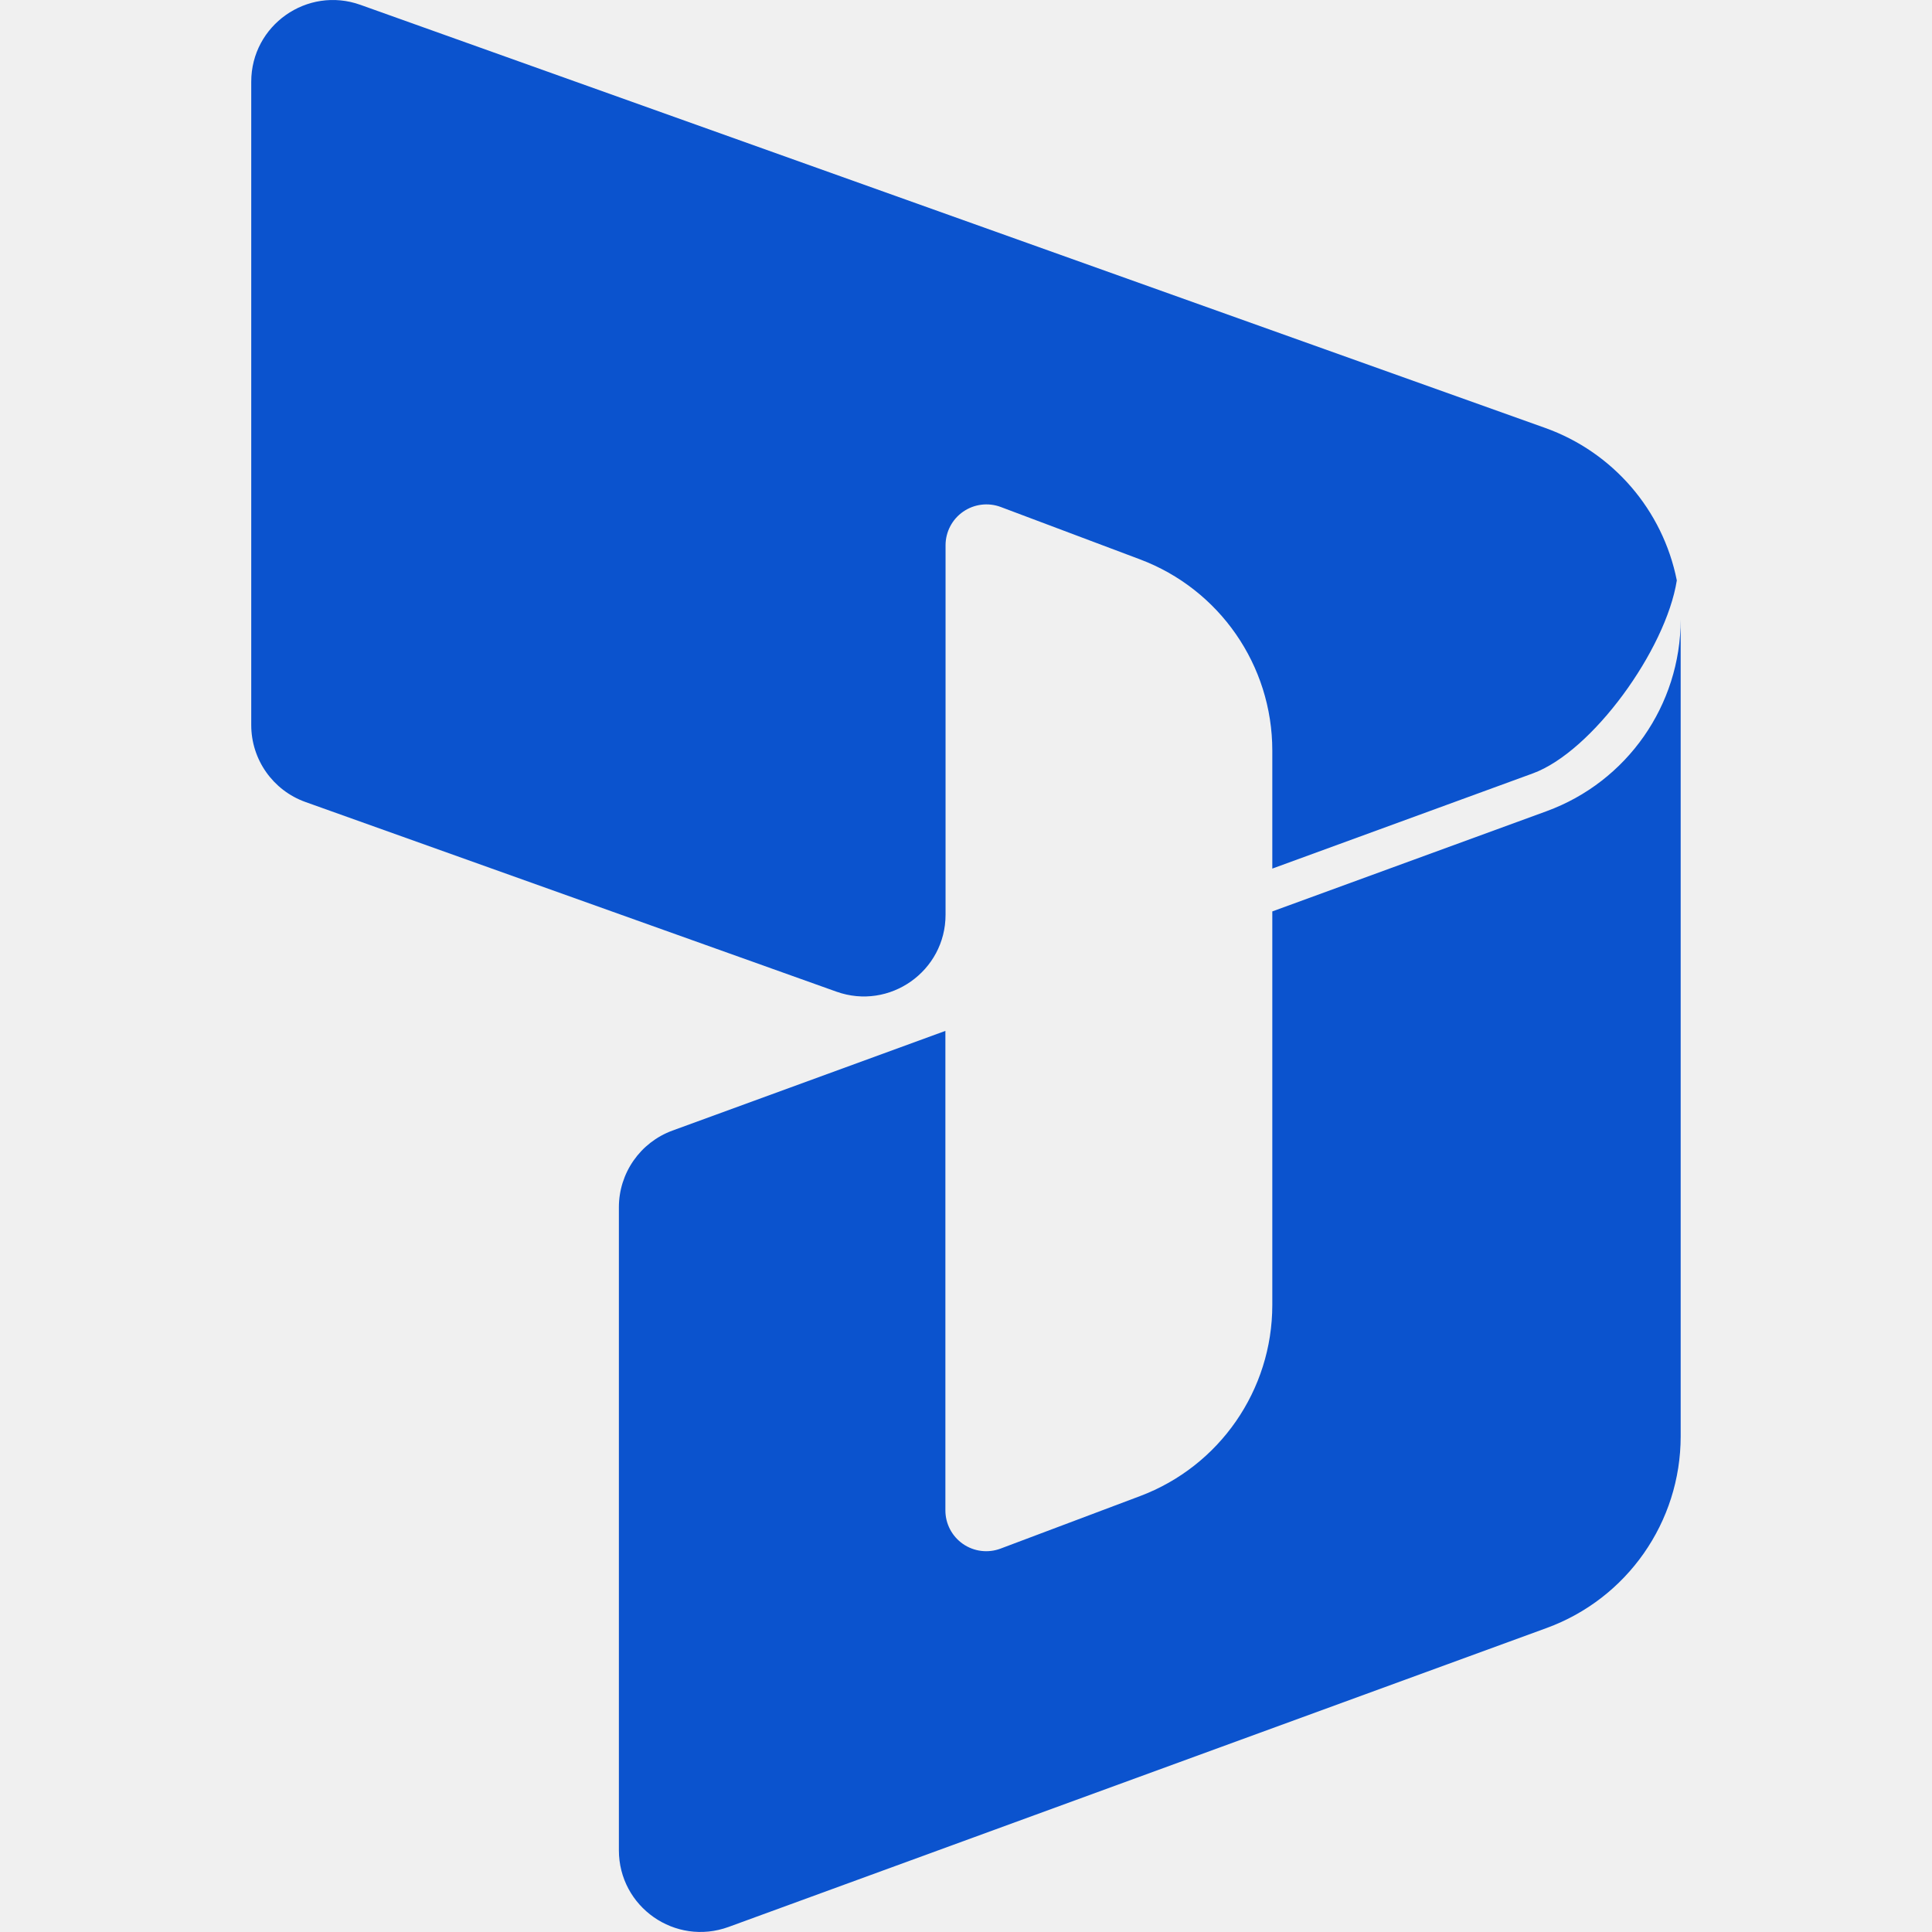
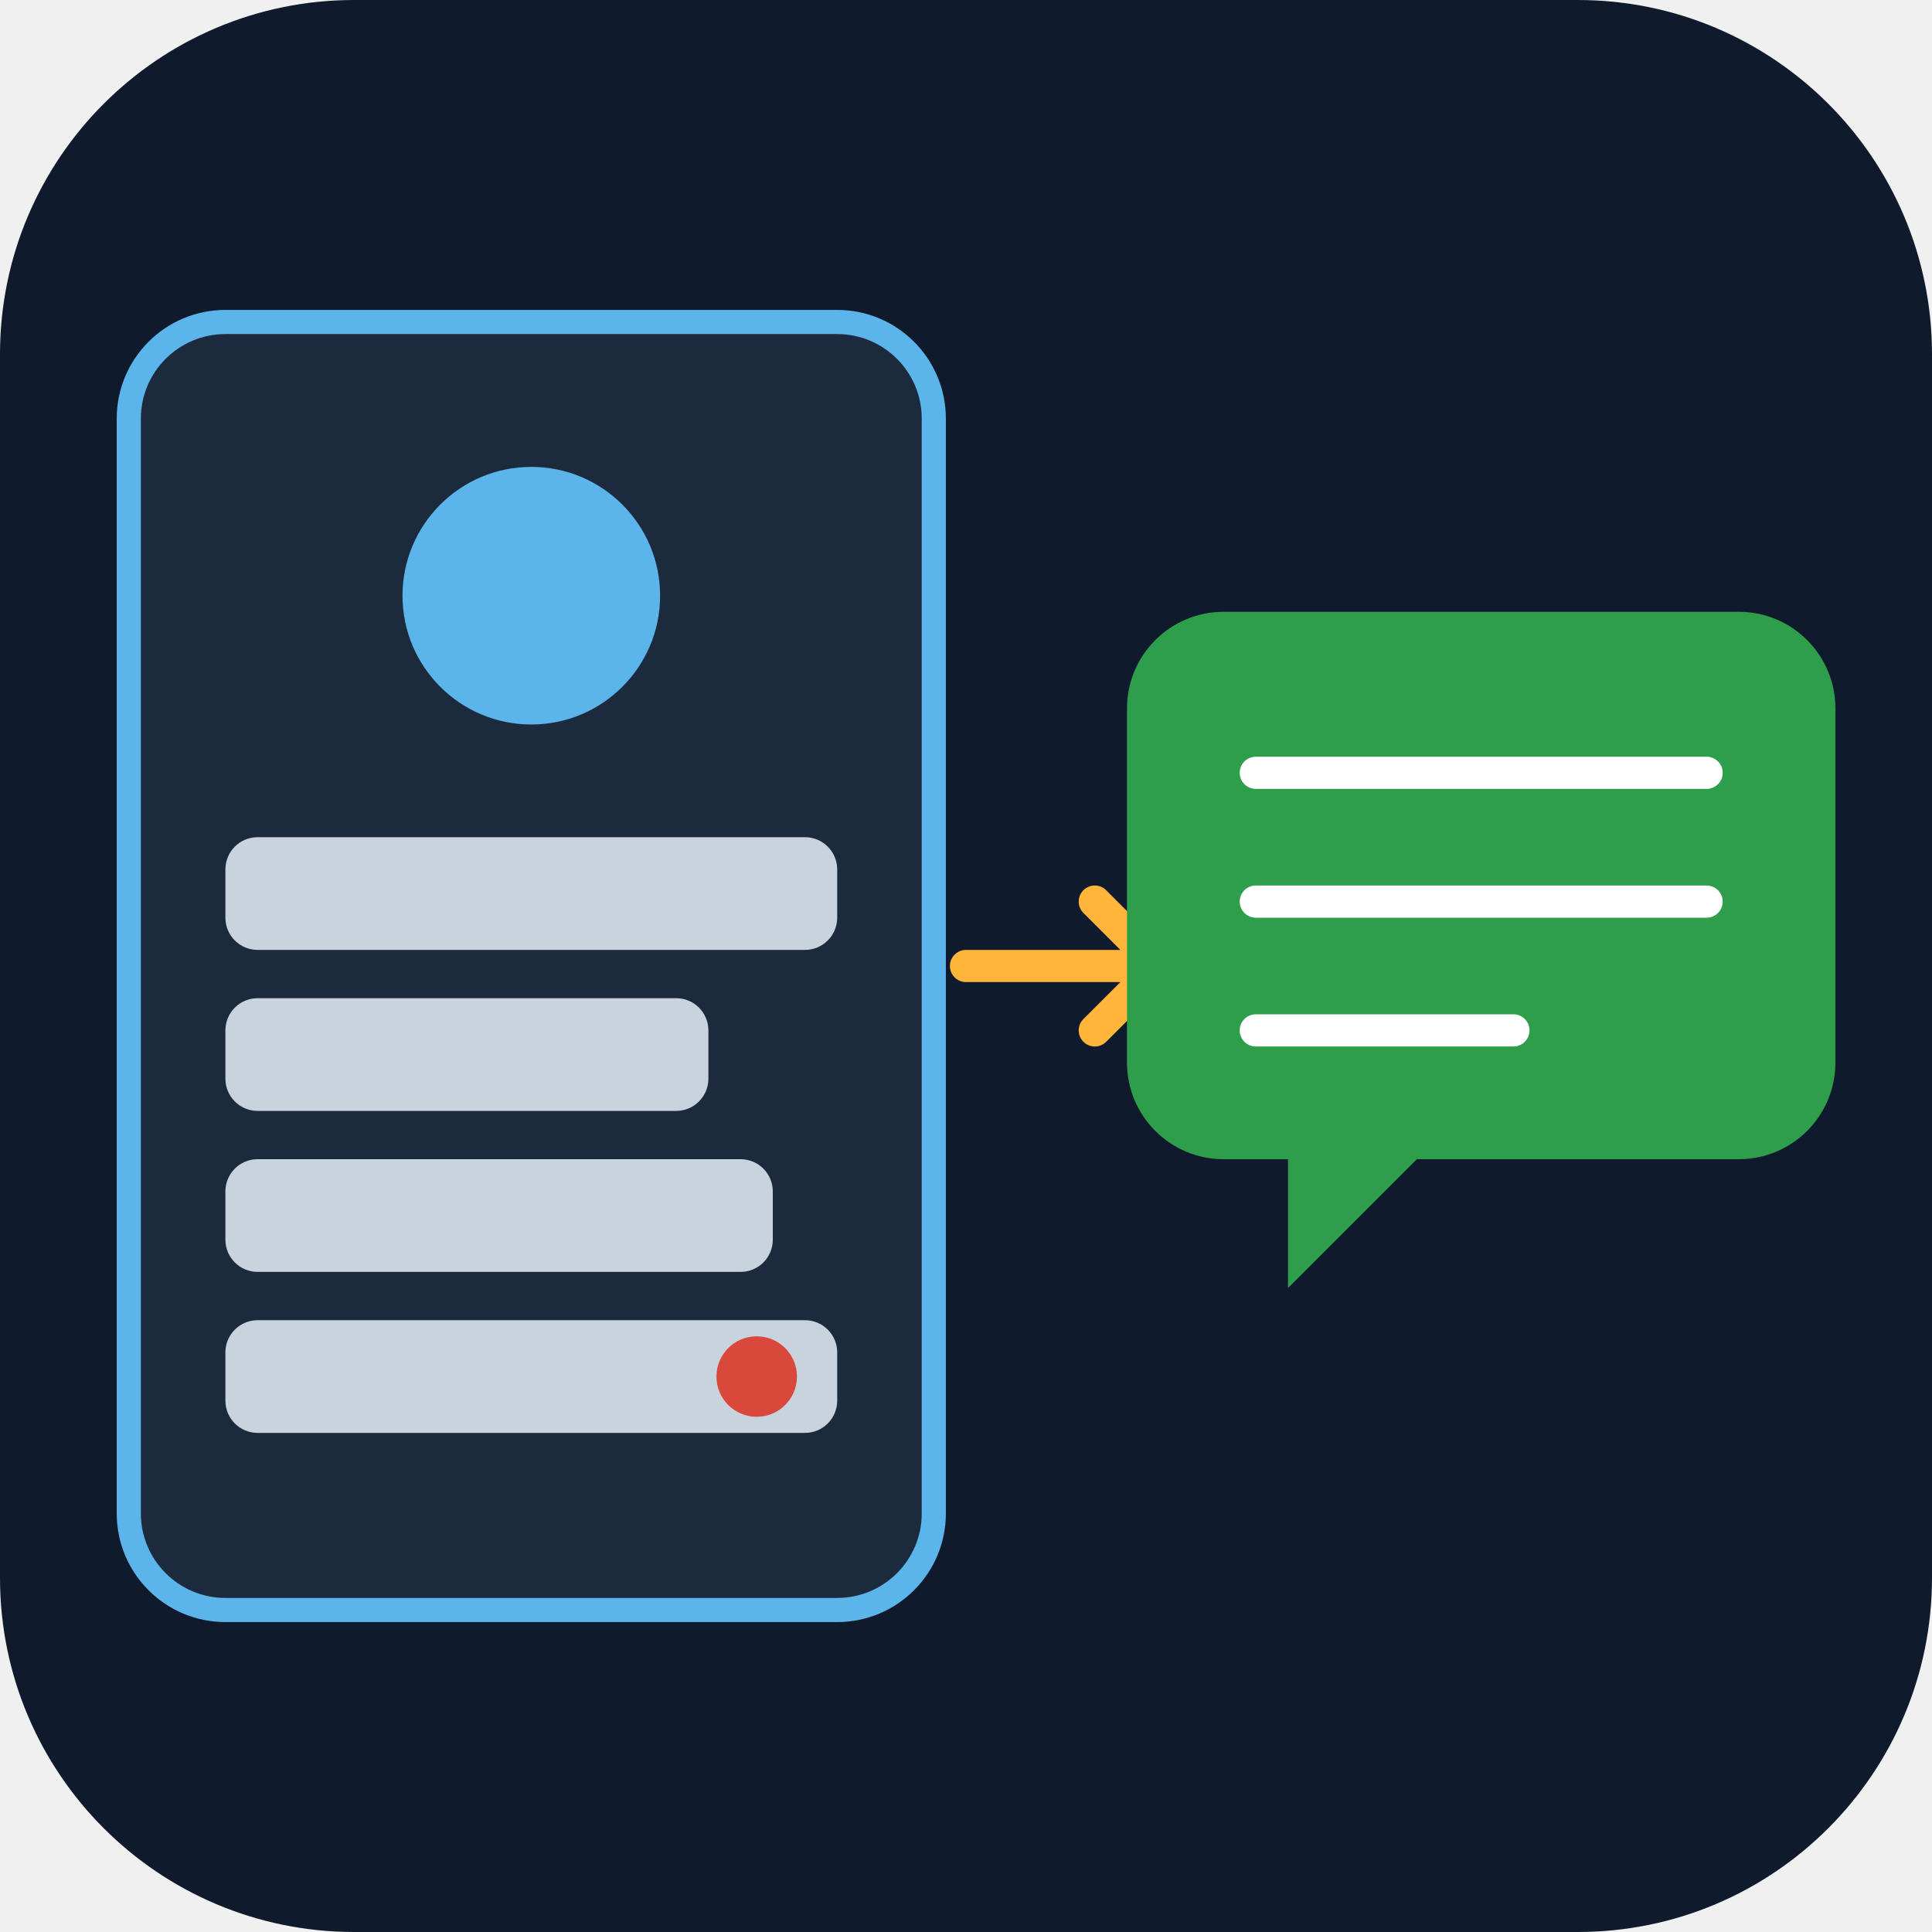
- <svg xmlns="http://www.w3.org/2000/svg" fill="#0B53CE" role="img" viewBox="0 0 24 24">
-   <path d="M15.805 11.322v4.889a2.536 2.536 0 0 1-1.643 2.374l-1.732.652a.507.507 0 0 1-.686-.475v-5.956l-3.392 1.239a1.015 1.015 0 0 0-.664.953v7.986c0 .705.7 1.195 1.363.953l10.161-3.713a2.535 2.535 0 0 0 1.666-2.382V7.696a2.537 2.537 0 0 1-1.666 2.381l-3.407 1.245Zm0-.532V9.323a2.537 2.537 0 0 0-1.645-2.375l-1.728-.65a.508.508 0 0 0-.686.475v4.59c0 .701-.695 1.191-1.355.956L3.795 9.963a1.015 1.015 0 0 1-.674-.956V1.015c0-.701.695-1.191 1.356-.955l14.718 5.256A2.538 2.538 0 0 1 20.83 7.21c-.136.861-1.05 2.128-1.79 2.398l-3.235 1.182Z" />
+ <svg xmlns="http://www.w3.org/2000/svg" viewBox="0 0 120 120" width="120" height="120" role="img">
+   <rect width="120" height="120" rx="22" fill="#0f1b2d" />
+   <rect x="8" y="20" width="50" height="80" rx="6" fill="#1c2a3d" stroke="#5bb4ea" stroke-width="1.5" />
+   <circle cx="33" cy="37" r="8" fill="#5bb4ea" />
+   <rect x="14" y="52" width="38" height="7" rx="2" fill="#c9d3dd" />
+   <rect x="14" y="62" width="30" height="7" rx="2" fill="#c9d3dd" />
+   <rect x="14" y="72" width="34" height="7" rx="2" fill="#c9d3dd" />
+   <rect x="14" y="82" width="38" height="7" rx="2" fill="#c9d3dd" />
+   <circle cx="47" cy="85.5" r="2.5" fill="#d9483b" />
+   <path d="M60,60 H72 M68,56 L72,60 L68,64" stroke="#ffb43a" stroke-width="2" stroke-linecap="round" stroke-linejoin="round" fill="none" />
+   <g>
+     <path d="M76,38 H108 A6,6 0 0 1 114,44 V66 A6,6 0 0 1 108,72 H88 L80,80 V72 H76 A6,6 0 0 1 70,66 V44 A6,6 0 0 1 76,38 Z" fill="#2f9e4a" />
+     <path d="M78,48 H106 M78,56 H106 M78,64 H94" stroke="#fff" stroke-width="2" stroke-linecap="round" stroke-linejoin="round" fill="none" />
+   </g>
</svg>
